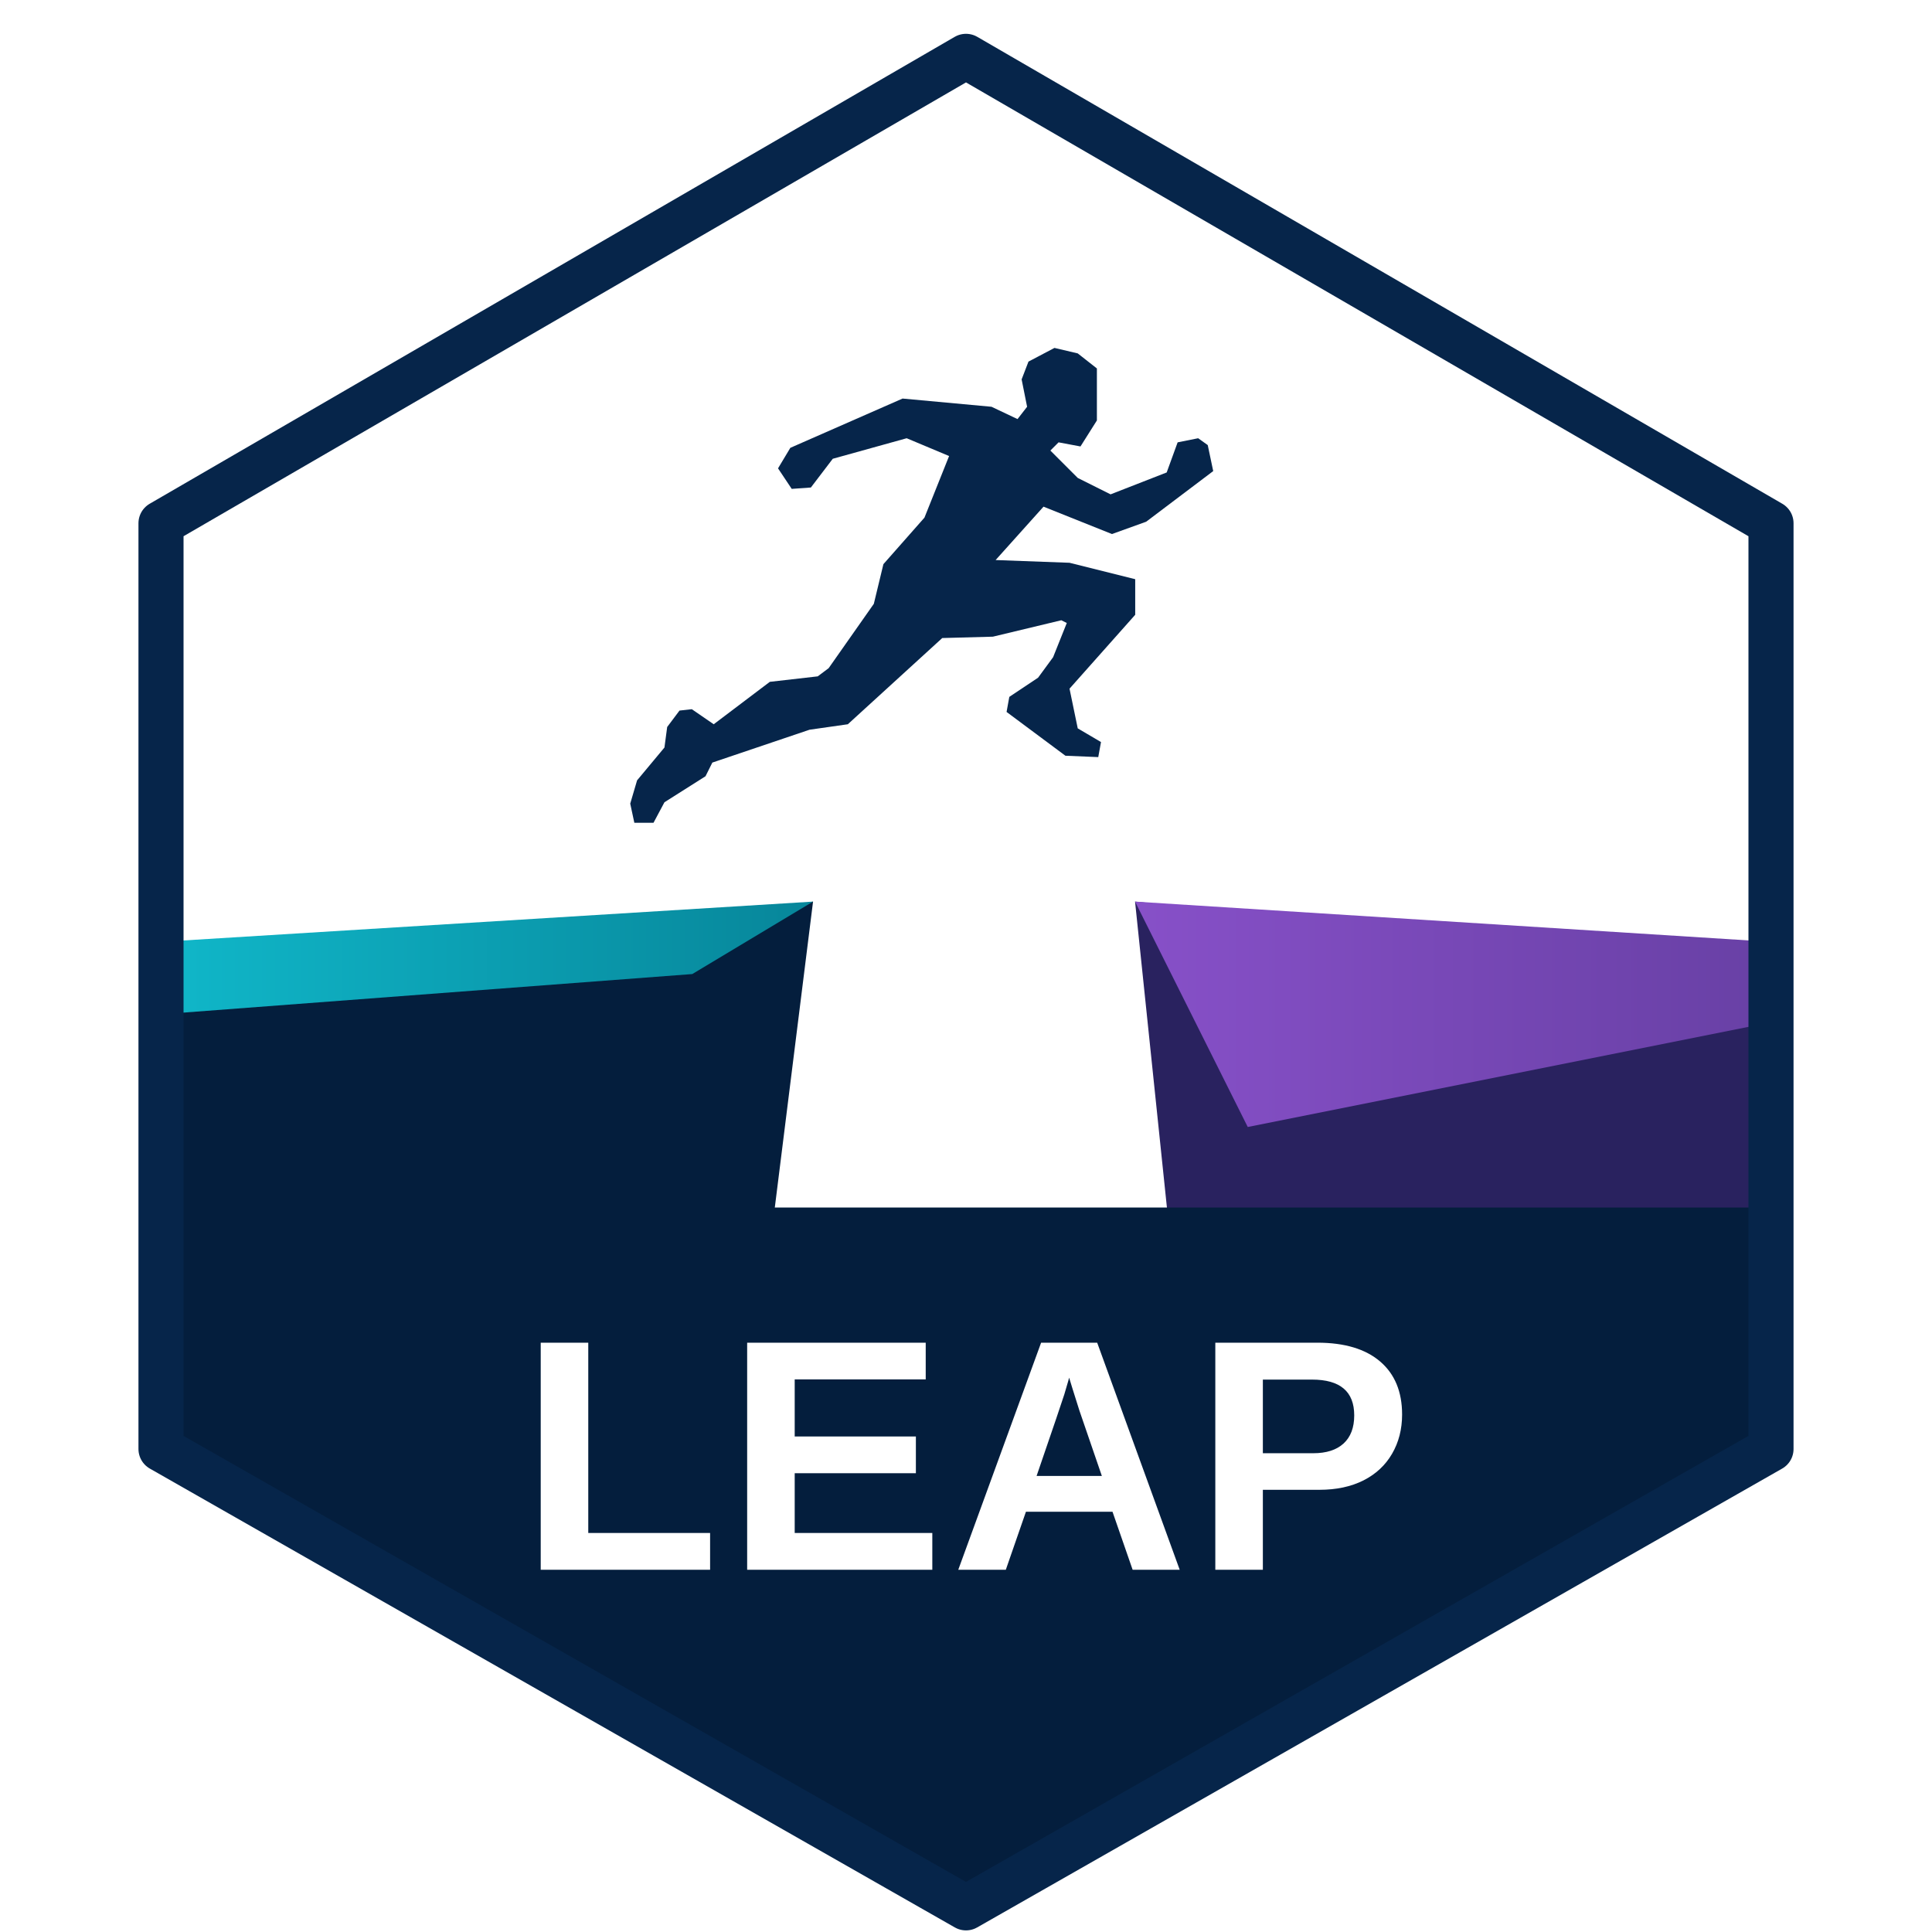
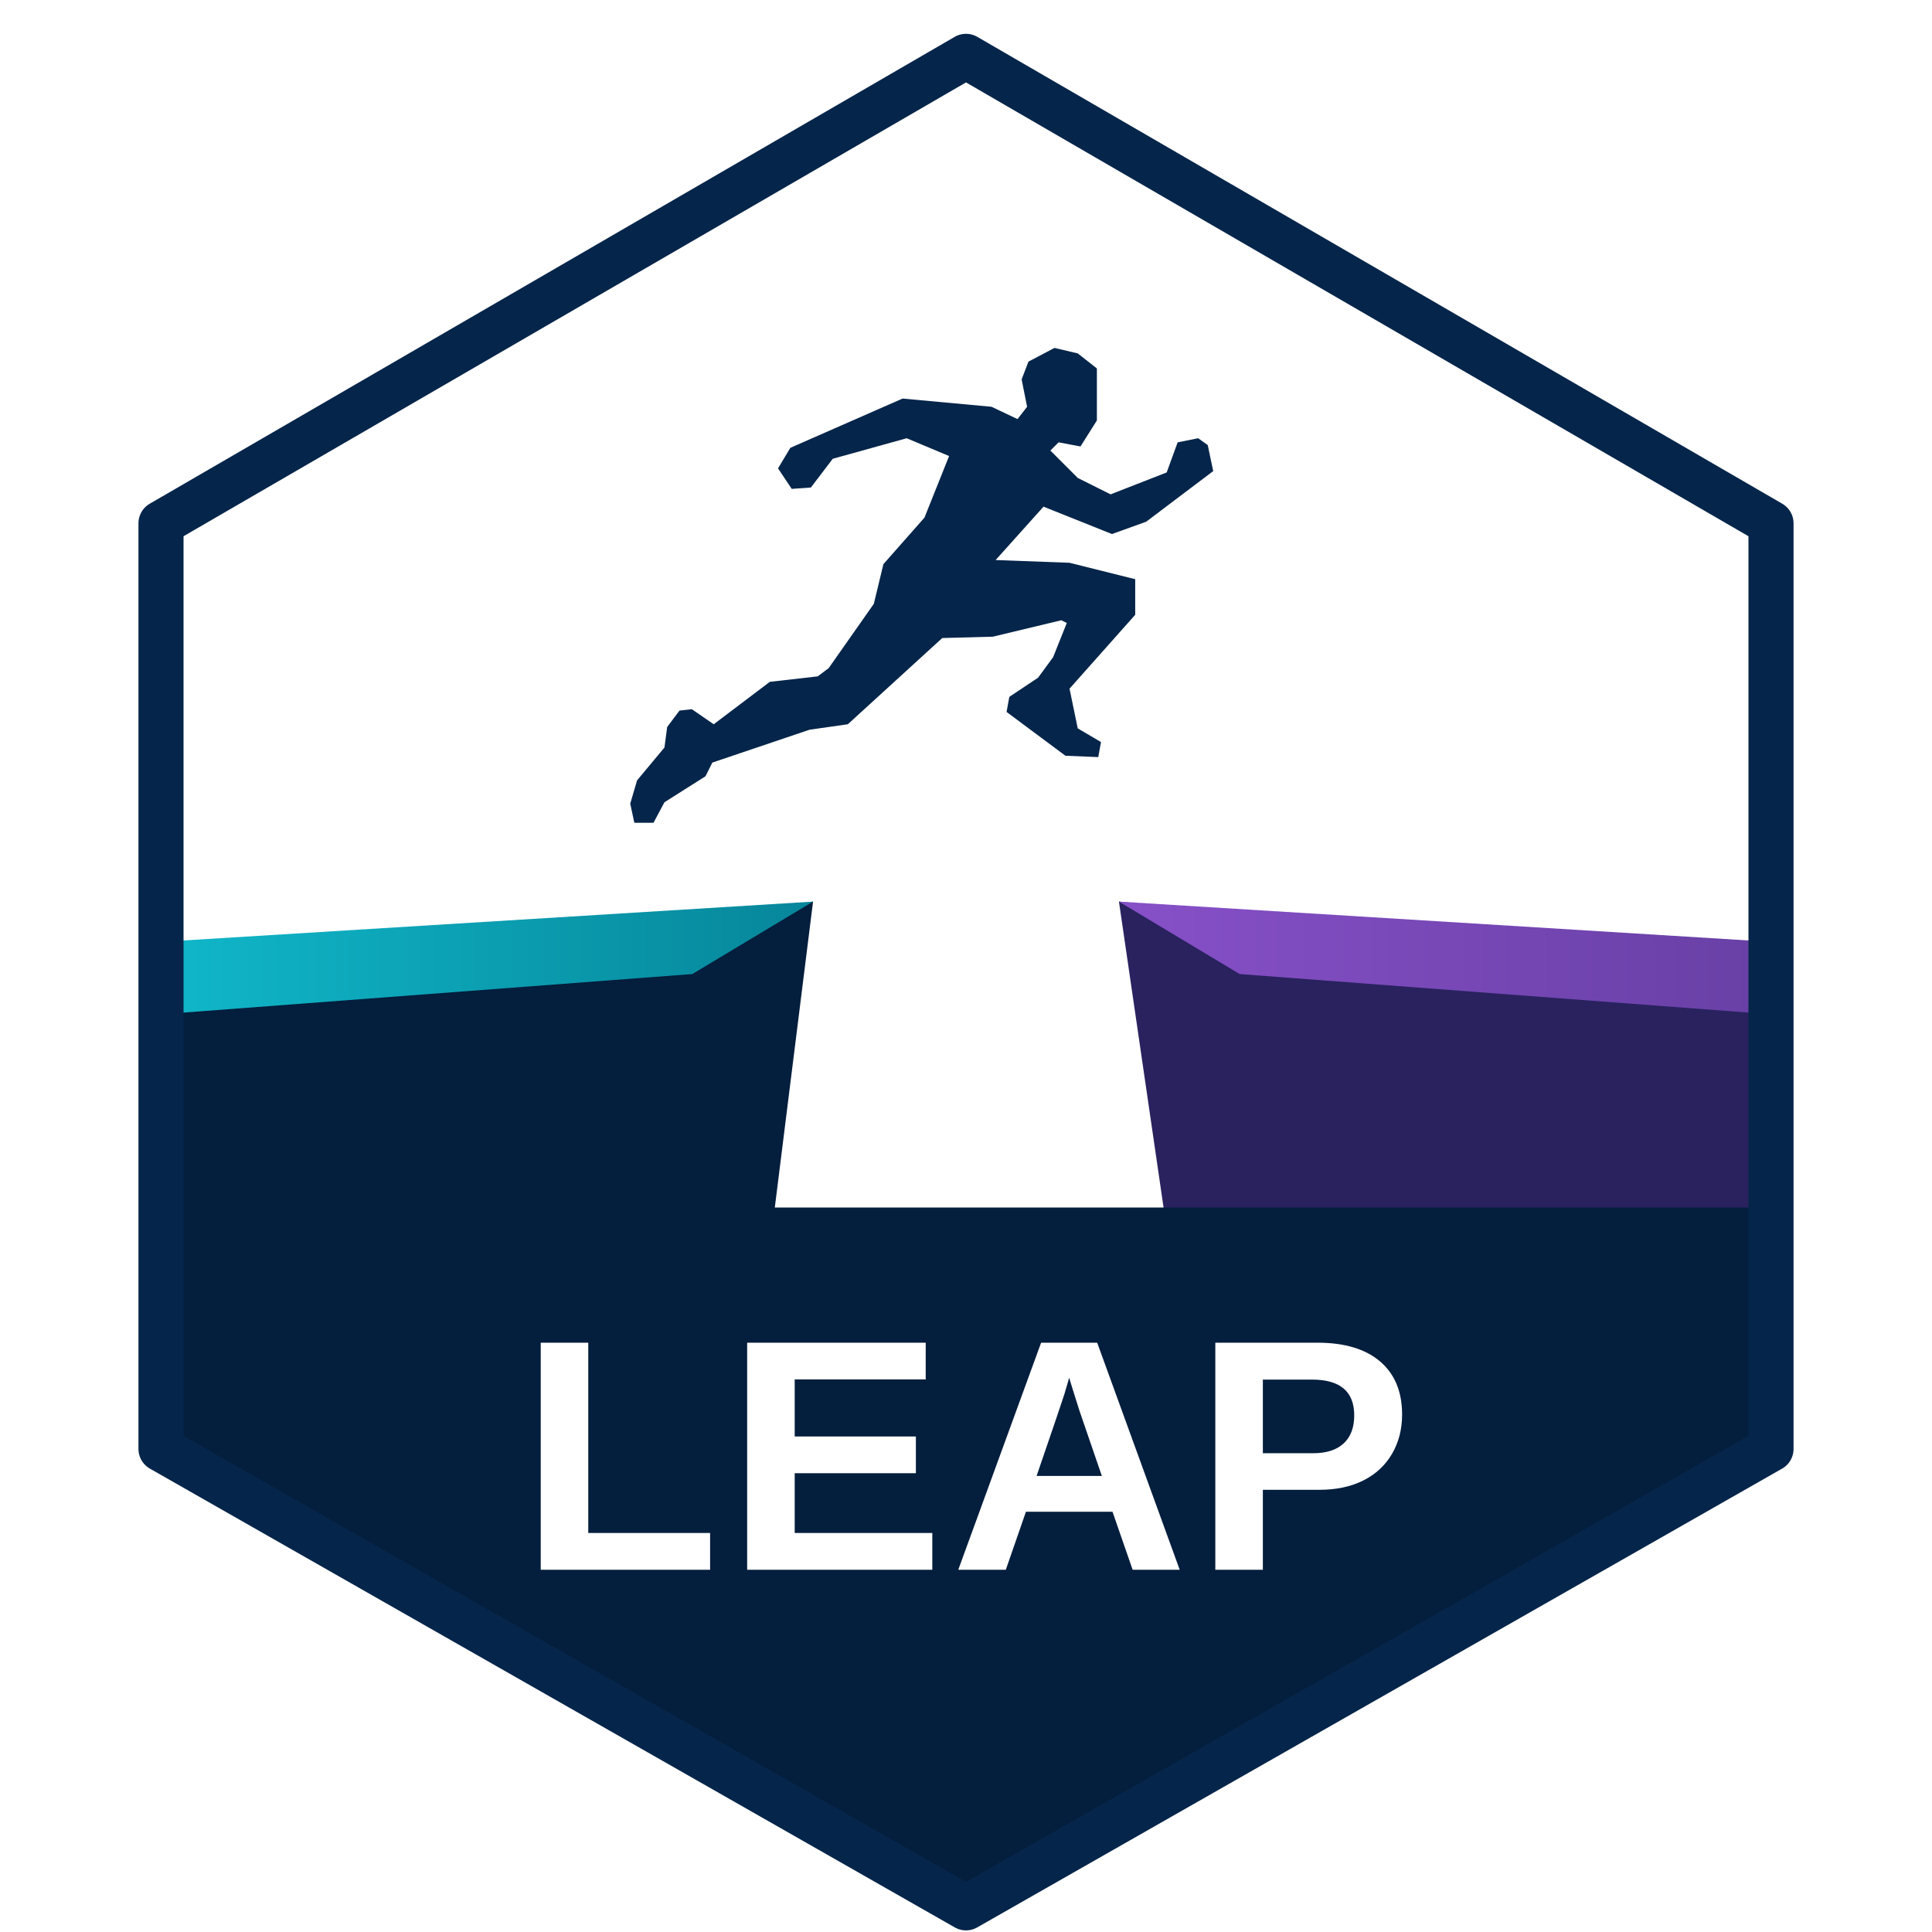
<svg xmlns="http://www.w3.org/2000/svg" viewBox="0 0 1200 1200" width="1200" height="1200">
  <defs>
    <clipPath id="hexClip">
      <polygon points="         600,35         1100,325         1100,900         600,1185         100,900         100,325       " />
    </clipPath>
    <linearGradient id="leftTopGradient" x1="0" y1="0" x2="1" y2="0">
      <stop offset="0%" stop-color="#10B7C9" />
      <stop offset="100%" stop-color="#07869A" />
    </linearGradient>
    <linearGradient id="rightTopGradient" x1="0" y1="0" x2="1" y2="0">
      <stop offset="0%" stop-color="#8750C8" />
      <stop offset="100%" stop-color="#6840A5" />
    </linearGradient>
  </defs>
  <rect width="1200" height="1200" fill="#FFFFFF" />
  <g clip-path="url(#hexClip)">
    <rect width="1200" height="1200" fill="#FFFFFF" />
    <polygon points="100,630 505,560 475,800 100,800" fill="#041E3D" />
    <polygon points="100,585 505,560 430,605 100,630" fill="url(#leftTopGradient)" />
-     <polygon points="705,560 1100,600 1400,800 730,800" fill="#29225F" />
-     <polygon points="705,560 1100,585 1100,635 775,700" fill="url(#rightTopGradient)" />
+     <polygon points="695,560 1100,600 1400,800 730,800" fill="#29225F" />
+     <polygon points="1100,585 695,560 770,605 1100,630" fill="url(#rightTopGradient)" />
    <g transform="translate(54 58) scale(0.85)">
      <path d="M 819.0,257.0 L 812.0,252.0 L 797.0,255.0 L 789.0,277.0 L 748.0,293.0 L 724.0,281.0 L 704.0,261.0 L 710.0,255.0 L 726.0,258.0 L 738.0,239.0 L 738.0,201.0 L 724.0,190.0 L 707.0,186.0 L 688.0,196.0 L 683.0,209.0 L 687.0,229.0 L 680.0,238.0 L 661.0,229.0 L 596.0,223.0 L 514.0,259.0 L 505.0,274.0 L 515.0,289.0 L 529.0,288.0 L 545.0,267.0 L 599.0,252.0 L 630.0,265.0 L 612.0,310.0 L 582.0,344.0 L 575.0,373.0 L 542.0,420.0 L 534.0,426.0 L 499.0,430.0 L 458.0,461.0 L 442.0,450.0 L 433.0,451.0 L 424.0,463.0 L 422.0,478.0 L 402.0,502.0 L 397.0,519.0 L 400.0,533.0 L 414.0,533.0 L 422.0,518.0 L 452.0,499.0 L 457.0,489.0 L 528.0,465.0 L 556.0,461.0 L 625.0,398.0 L 662.0,397.0 L 712.0,385.0 L 716.0,387.0 L 706.0,412.0 L 695.0,427.0 L 674.0,441.0 L 672.0,452.0 L 715.0,484.0 L 739.0,485.0 L 741.0,474.0 L 724.0,464.0 L 718.0,435.0 L 766.0,381.0 L 766.0,355.0 L 718.0,343.0 L 664.0,341.0 L 699.0,302.0 L 749.0,322.0 L 774.0,313.0 L 823.0,276.0 Z" fill="#06254A" />
    </g>
    <polygon points="         100,750         1100,750         1100,900         600,1185         100,900       " fill="#041E3D" />
    <text x="600" y="975" text-anchor="middle" fill="#FFFFFF" font-family="Arial, Helvetica, sans-serif" font-size="205" font-weight="750" letter-spacing="3">
      LEAP
    </text>
  </g>
  <polygon points="       600,35       1100,325       1100,900       600,1185       100,900       100,325     " fill="none" stroke="#06254A" stroke-width="28" stroke-linejoin="round" />
</svg>
